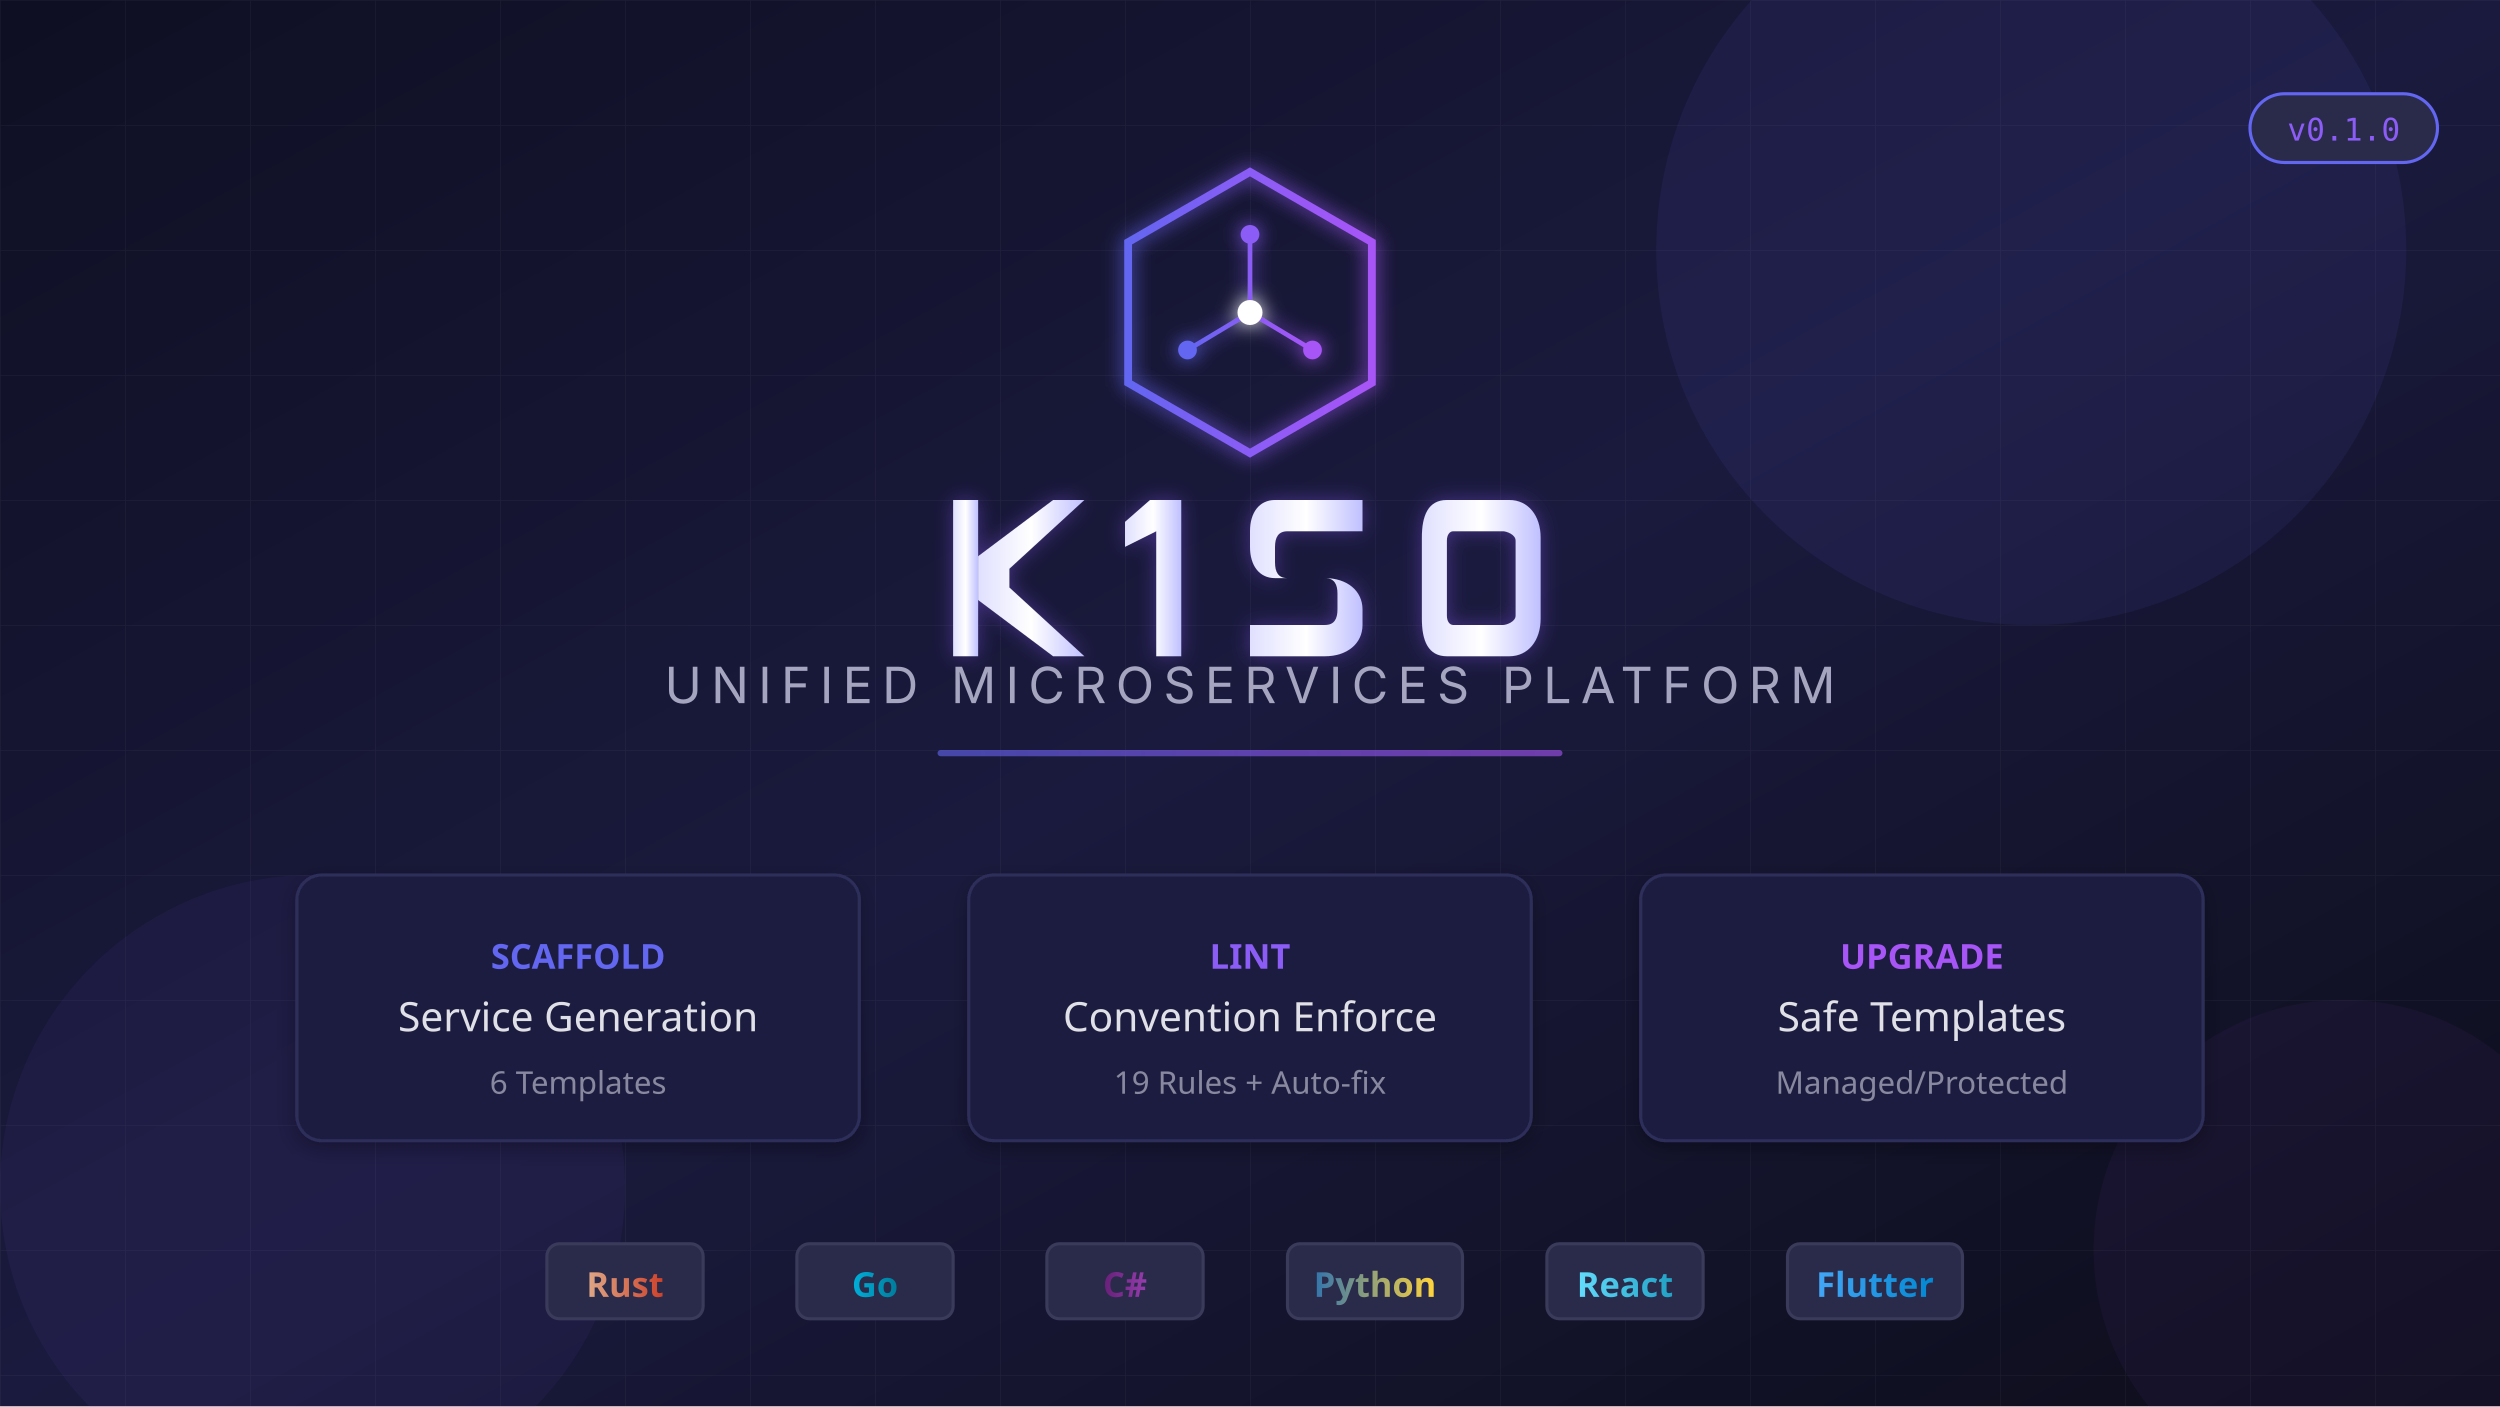
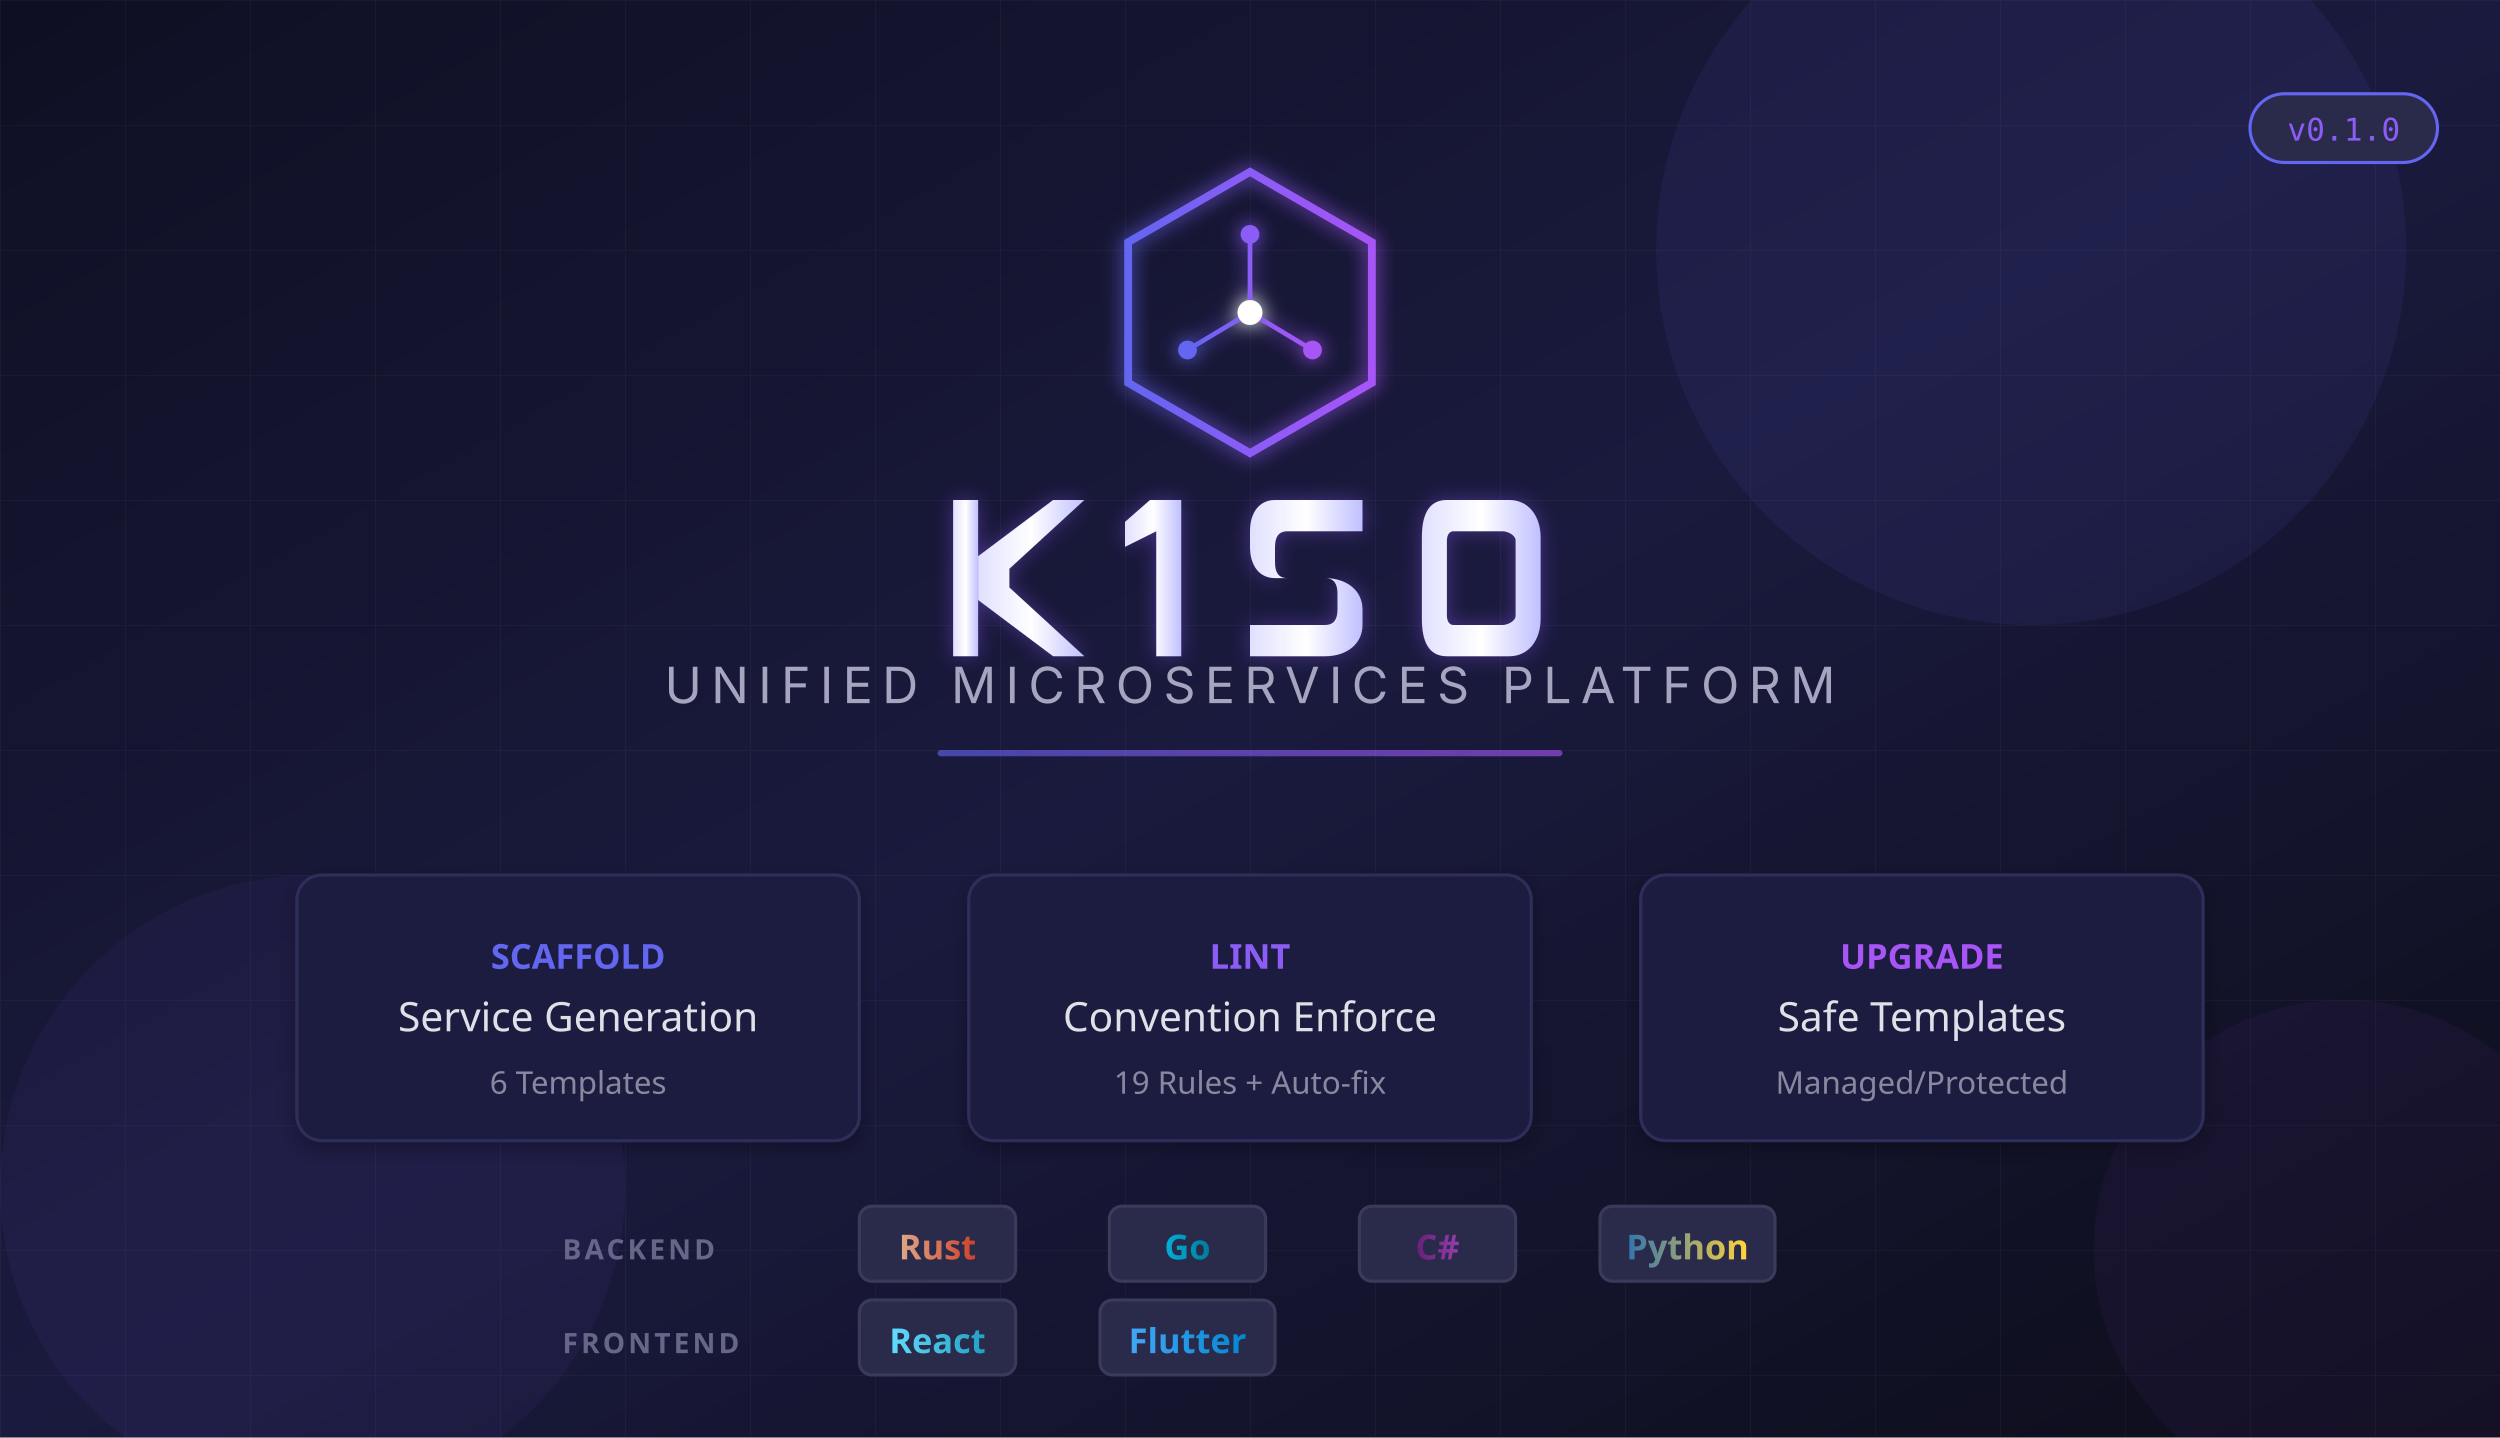
- <svg xmlns="http://www.w3.org/2000/svg" viewBox="0 0 800 450">
+ <svg xmlns="http://www.w3.org/2000/svg" viewBox="0 0 800 460">
  <defs>
    <linearGradient id="bgGradient" x1="0%" y1="0%" x2="100%" y2="100%">
      <stop offset="0%" style="stop-color:#0f0f23" />
      <stop offset="50%" style="stop-color:#1a1a3e" />
      <stop offset="100%" style="stop-color:#0d0d1a" />
    </linearGradient>
    <linearGradient id="accentGradient" x1="0%" y1="0%" x2="100%" y2="0%">
      <stop offset="0%" style="stop-color:#6366f1" />
      <stop offset="50%" style="stop-color:#8b5cf6" />
      <stop offset="100%" style="stop-color:#a855f7" />
    </linearGradient>
    <linearGradient id="titleGradient" x1="0%" y1="0%" x2="100%" y2="0%">
      <stop offset="0%" style="stop-color:#e0e0ff" />
      <stop offset="50%" style="stop-color:#ffffff" />
      <stop offset="100%" style="stop-color:#c0c0ff" />
    </linearGradient>
    <linearGradient id="rustGradient" x1="0%" y1="0%" x2="100%" y2="0%">
      <stop offset="0%" style="stop-color:#dea584" />
      <stop offset="100%" style="stop-color:#ce422b" />
    </linearGradient>
    <linearGradient id="goGradient" x1="0%" y1="0%" x2="100%" y2="0%">
      <stop offset="0%" style="stop-color:#00add8" />
      <stop offset="100%" style="stop-color:#007d9c" />
    </linearGradient>
    <linearGradient id="reactGradient" x1="0%" y1="0%" x2="100%" y2="0%">
      <stop offset="0%" style="stop-color:#61dafb" />
      <stop offset="100%" style="stop-color:#21a1c4" />
    </linearGradient>
    <linearGradient id="flutterGradient" x1="0%" y1="0%" x2="100%" y2="0%">
      <stop offset="0%" style="stop-color:#42a5f5" />
      <stop offset="100%" style="stop-color:#0288d1" />
    </linearGradient>
    <linearGradient id="csharpGradient" x1="0%" y1="0%" x2="100%" y2="0%">
      <stop offset="0%" style="stop-color:#68217a" />
      <stop offset="100%" style="stop-color:#953dac" />
    </linearGradient>
    <linearGradient id="pythonGradient" x1="0%" y1="0%" x2="100%" y2="0%">
      <stop offset="0%" style="stop-color:#3776ab" />
      <stop offset="100%" style="stop-color:#ffd43b" />
    </linearGradient>
    <filter id="glow" x="-50%" y="-50%" width="200%" height="200%">
      <feGaussianBlur stdDeviation="3" result="coloredBlur" />
      <feMerge>
        <feMergeNode in="coloredBlur" />
        <feMergeNode in="SourceGraphic" />
      </feMerge>
    </filter>
    <filter id="titleGlow" x="-50%" y="-50%" width="200%" height="200%">
      <feGaussianBlur stdDeviation="3" result="blur" />
      <feFlood flood-color="#8b5cf6" flood-opacity="0.4" />
      <feComposite in2="blur" operator="in" />
      <feMerge>
        <feMergeNode />
        <feMergeNode in="SourceGraphic" />
      </feMerge>
    </filter>
    <filter id="shadow" x="-20%" y="-20%" width="140%" height="140%">
      <feDropShadow dx="0" dy="2" stdDeviation="3" flood-color="#000" flood-opacity="0.3" />
    </filter>
  </defs>
-   <rect width="800" height="450" fill="url(#bgGradient)" />
+   <rect width="800" height="460" fill="url(#bgGradient)" />
  <g opacity="0.05">
    <pattern id="grid" width="40" height="40" patternUnits="userSpaceOnUse">
      <path d="M 40 0 L 0 0 0 40" fill="none" stroke="#fff" stroke-width="0.5" />
    </pattern>
-     <rect width="800" height="450" fill="url(#grid)" />
+     <rect width="800" height="460" fill="url(#grid)" />
  </g>
  <circle cx="650" cy="80" r="120" fill="#6366f1" opacity="0.08" />
  <circle cx="100" cy="380" r="100" fill="#8b5cf6" opacity="0.06" />
  <circle cx="750" cy="400" r="80" fill="#a855f7" opacity="0.05" />
  <g transform="translate(400, 100)">
    <g filter="url(#glow)">
      <polygon points="0,-45 39,-22.5 39,22.5 0,45 -39,22.5 -39,-22.5" fill="none" stroke="url(#accentGradient)" stroke-width="2.5" />
      <path d="M 0,-25 L 0,0 M -20,12 L 0,0 L 20,12" fill="none" stroke="url(#accentGradient)" stroke-width="1.5" stroke-linecap="round" />
      <circle cx="0" cy="-25" r="3" fill="#8b5cf6" />
      <circle cx="-20" cy="12" r="3" fill="#6366f1" />
      <circle cx="20" cy="12" r="3" fill="#a855f7" />
      <circle cx="0" cy="0" r="4" fill="#fff" />
    </g>
  </g>
  <g transform="translate(400, 185)" filter="url(#titleGlow)">
    <g fill="url(#titleGradient)">
      <g transform="translate(-95, -25)">
        <rect x="0" y="0" width="8" height="50" />
        <polygon points="8,25 8,18 32,0 42,0 18,22 18,28 42,50 32,50 8,32" />
      </g>
      <g transform="translate(-40, -25)">
        <polygon points="8,0 18,0 18,50 10,50 10,10 0,15 0,7" />
      </g>
      <g transform="translate(0, -25)">
        <path d="M32,0 L8,0 C3,0 0,4 0,10 L0,15 C0,21 3,25 8,25 L24,25 C27,25 28,27 28,30 L28,35 C28,38 27,40 24,40 L0,40 L0,50 L24,50 C31,50 36,46 36,40 L36,35 C36,29 31,25 24,25 L12,25 C9,25 8,23 8,20 L8,15 C8,12 9,10 12,10 L36,10 L36,0 Z" />
      </g>
      <g transform="translate(55, -25)">
        <path d="M8,0 L28,0 C34,0 38,5 38,12 L38,38 C38,45 34,50 28,50 L8,50 C2,50 0,45 0,38 L0,12 C0,5 2,0 8,0 Z M10,10 C9,10 8,11 8,13 L8,37 C8,39 9,40 10,40 L26,40 C27,40 30,39 30,37 L30,13 C30,11 27,10 26,10 Z" />
      </g>
    </g>
  </g>
  <text x="400" y="225" text-anchor="middle" font-family="system-ui, -apple-system, sans-serif" font-size="16" fill="#a5a5c0" letter-spacing="3">
    UNIFIED MICROSERVICES PLATFORM
  </text>
  <rect x="300" y="240" width="200" height="2" rx="1" fill="url(#accentGradient)" opacity="0.6" />
  <g transform="translate(95, 280)">
    <g filter="url(#shadow)">
      <rect x="0" y="0" width="180" height="85" rx="8" fill="#1e1e3f" stroke="#2d2d5a" stroke-width="1" />
      <text x="90" y="30" text-anchor="middle" font-family="system-ui, sans-serif" font-size="11" fill="#6366f1" font-weight="600">
        SCAFFOLD
      </text>
      <text x="90" y="50" text-anchor="middle" font-family="system-ui, sans-serif" font-size="13" fill="#e0e0e8">
        Service Generation
      </text>
      <text x="90" y="70" text-anchor="middle" font-family="system-ui, sans-serif" font-size="10" fill="#8888a0">
        6 Templates
      </text>
    </g>
  </g>
  <g transform="translate(310, 280)">
    <g filter="url(#shadow)">
      <rect x="0" y="0" width="180" height="85" rx="8" fill="#1e1e3f" stroke="#2d2d5a" stroke-width="1" />
      <text x="90" y="30" text-anchor="middle" font-family="system-ui, sans-serif" font-size="11" fill="#8b5cf6" font-weight="600">
        LINT
      </text>
      <text x="90" y="50" text-anchor="middle" font-family="system-ui, sans-serif" font-size="13" fill="#e0e0e8">
        Convention Enforce
      </text>
      <text x="90" y="70" text-anchor="middle" font-family="system-ui, sans-serif" font-size="10" fill="#8888a0">
        19 Rules + Auto-fix
      </text>
    </g>
  </g>
  <g transform="translate(525, 280)">
    <g filter="url(#shadow)">
      <rect x="0" y="0" width="180" height="85" rx="8" fill="#1e1e3f" stroke="#2d2d5a" stroke-width="1" />
      <text x="90" y="30" text-anchor="middle" font-family="system-ui, sans-serif" font-size="11" fill="#a855f7" font-weight="600">
        UPGRADE
      </text>
      <text x="90" y="50" text-anchor="middle" font-family="system-ui, sans-serif" font-size="13" fill="#e0e0e8">
        Safe Templates
      </text>
      <text x="90" y="70" text-anchor="middle" font-family="system-ui, sans-serif" font-size="10" fill="#8888a0">
        Managed/Protected
      </text>
    </g>
  </g>
-   <g transform="translate(400, 410)">
-     <g transform="translate(-200, 0)">
+   <g transform="translate(400, 398)">
+     <text x="-220" y="5" font-family="system-ui, sans-serif" font-size="9" fill="#666688" font-weight="600" letter-spacing="1">
+       BACKEND
+     </text>
+     <g transform="translate(-100, 0)">
      <rect x="-25" y="-12" width="50" height="24" rx="4" fill="#2a2a4a" stroke="#3a3a5a" stroke-width="1" />
-       <text x="0" y="5" text-anchor="middle" font-family="system-ui, sans-serif" font-size="11" fill="url(#rustGradient)" font-weight="600">
-         Rust
-       </text>
+       <text x="0" y="5" text-anchor="middle" font-family="system-ui, sans-serif" font-size="11" fill="url(#rustGradient)" font-weight="600">Rust</text>
    </g>
-     <g transform="translate(-120, 0)">
+     <g transform="translate(-20, 0)">
      <rect x="-25" y="-12" width="50" height="24" rx="4" fill="#2a2a4a" stroke="#3a3a5a" stroke-width="1" />
-       <text x="0" y="5" text-anchor="middle" font-family="system-ui, sans-serif" font-size="11" fill="url(#goGradient)" font-weight="600">
-         Go
-       </text>
+       <text x="0" y="5" text-anchor="middle" font-family="system-ui, sans-serif" font-size="11" fill="url(#goGradient)" font-weight="600">Go</text>
    </g>
-     <g transform="translate(-40, 0)">
+     <g transform="translate(60, 0)">
      <rect x="-25" y="-12" width="50" height="24" rx="4" fill="#2a2a4a" stroke="#3a3a5a" stroke-width="1" />
-       <text x="0" y="5" text-anchor="middle" font-family="system-ui, sans-serif" font-size="11" fill="url(#csharpGradient)" font-weight="600">
-         C#
-       </text>
+       <text x="0" y="5" text-anchor="middle" font-family="system-ui, sans-serif" font-size="11" fill="url(#csharpGradient)" font-weight="600">C#</text>
    </g>
-     <g transform="translate(40, 0)">
+     <g transform="translate(140, 0)">
      <rect x="-28" y="-12" width="56" height="24" rx="4" fill="#2a2a4a" stroke="#3a3a5a" stroke-width="1" />
-       <text x="0" y="5" text-anchor="middle" font-family="system-ui, sans-serif" font-size="11" fill="url(#pythonGradient)" font-weight="600">
-         Python
-       </text>
+       <text x="0" y="5" text-anchor="middle" font-family="system-ui, sans-serif" font-size="11" fill="url(#pythonGradient)" font-weight="600">Python</text>
    </g>
-     <g transform="translate(120, 0)">
+   </g>
+   <g transform="translate(400, 428)">
+     <text x="-220" y="5" font-family="system-ui, sans-serif" font-size="9" fill="#666688" font-weight="600" letter-spacing="1">
+       FRONTEND
+     </text>
+     <g transform="translate(-100, 0)">
      <rect x="-25" y="-12" width="50" height="24" rx="4" fill="#2a2a4a" stroke="#3a3a5a" stroke-width="1" />
-       <text x="0" y="5" text-anchor="middle" font-family="system-ui, sans-serif" font-size="11" fill="url(#reactGradient)" font-weight="600">
-         React
-       </text>
+       <text x="0" y="5" text-anchor="middle" font-family="system-ui, sans-serif" font-size="11" fill="url(#reactGradient)" font-weight="600">React</text>
    </g>
-     <g transform="translate(200, 0)">
+     <g transform="translate(-20, 0)">
      <rect x="-28" y="-12" width="56" height="24" rx="4" fill="#2a2a4a" stroke="#3a3a5a" stroke-width="1" />
-       <text x="0" y="5" text-anchor="middle" font-family="system-ui, sans-serif" font-size="11" fill="url(#flutterGradient)" font-weight="600">
-         Flutter
-       </text>
+       <text x="0" y="5" text-anchor="middle" font-family="system-ui, sans-serif" font-size="11" fill="url(#flutterGradient)" font-weight="600">Flutter</text>
    </g>
  </g>
  <g transform="translate(720, 30)">
    <rect x="0" y="0" width="60" height="22" rx="11" fill="#2a2a4a" stroke="#6366f1" stroke-width="1" />
    <text x="30" y="15" text-anchor="middle" font-family="monospace" font-size="10" fill="#8b5cf6">
      v0.1.0
    </text>
  </g>
</svg>
